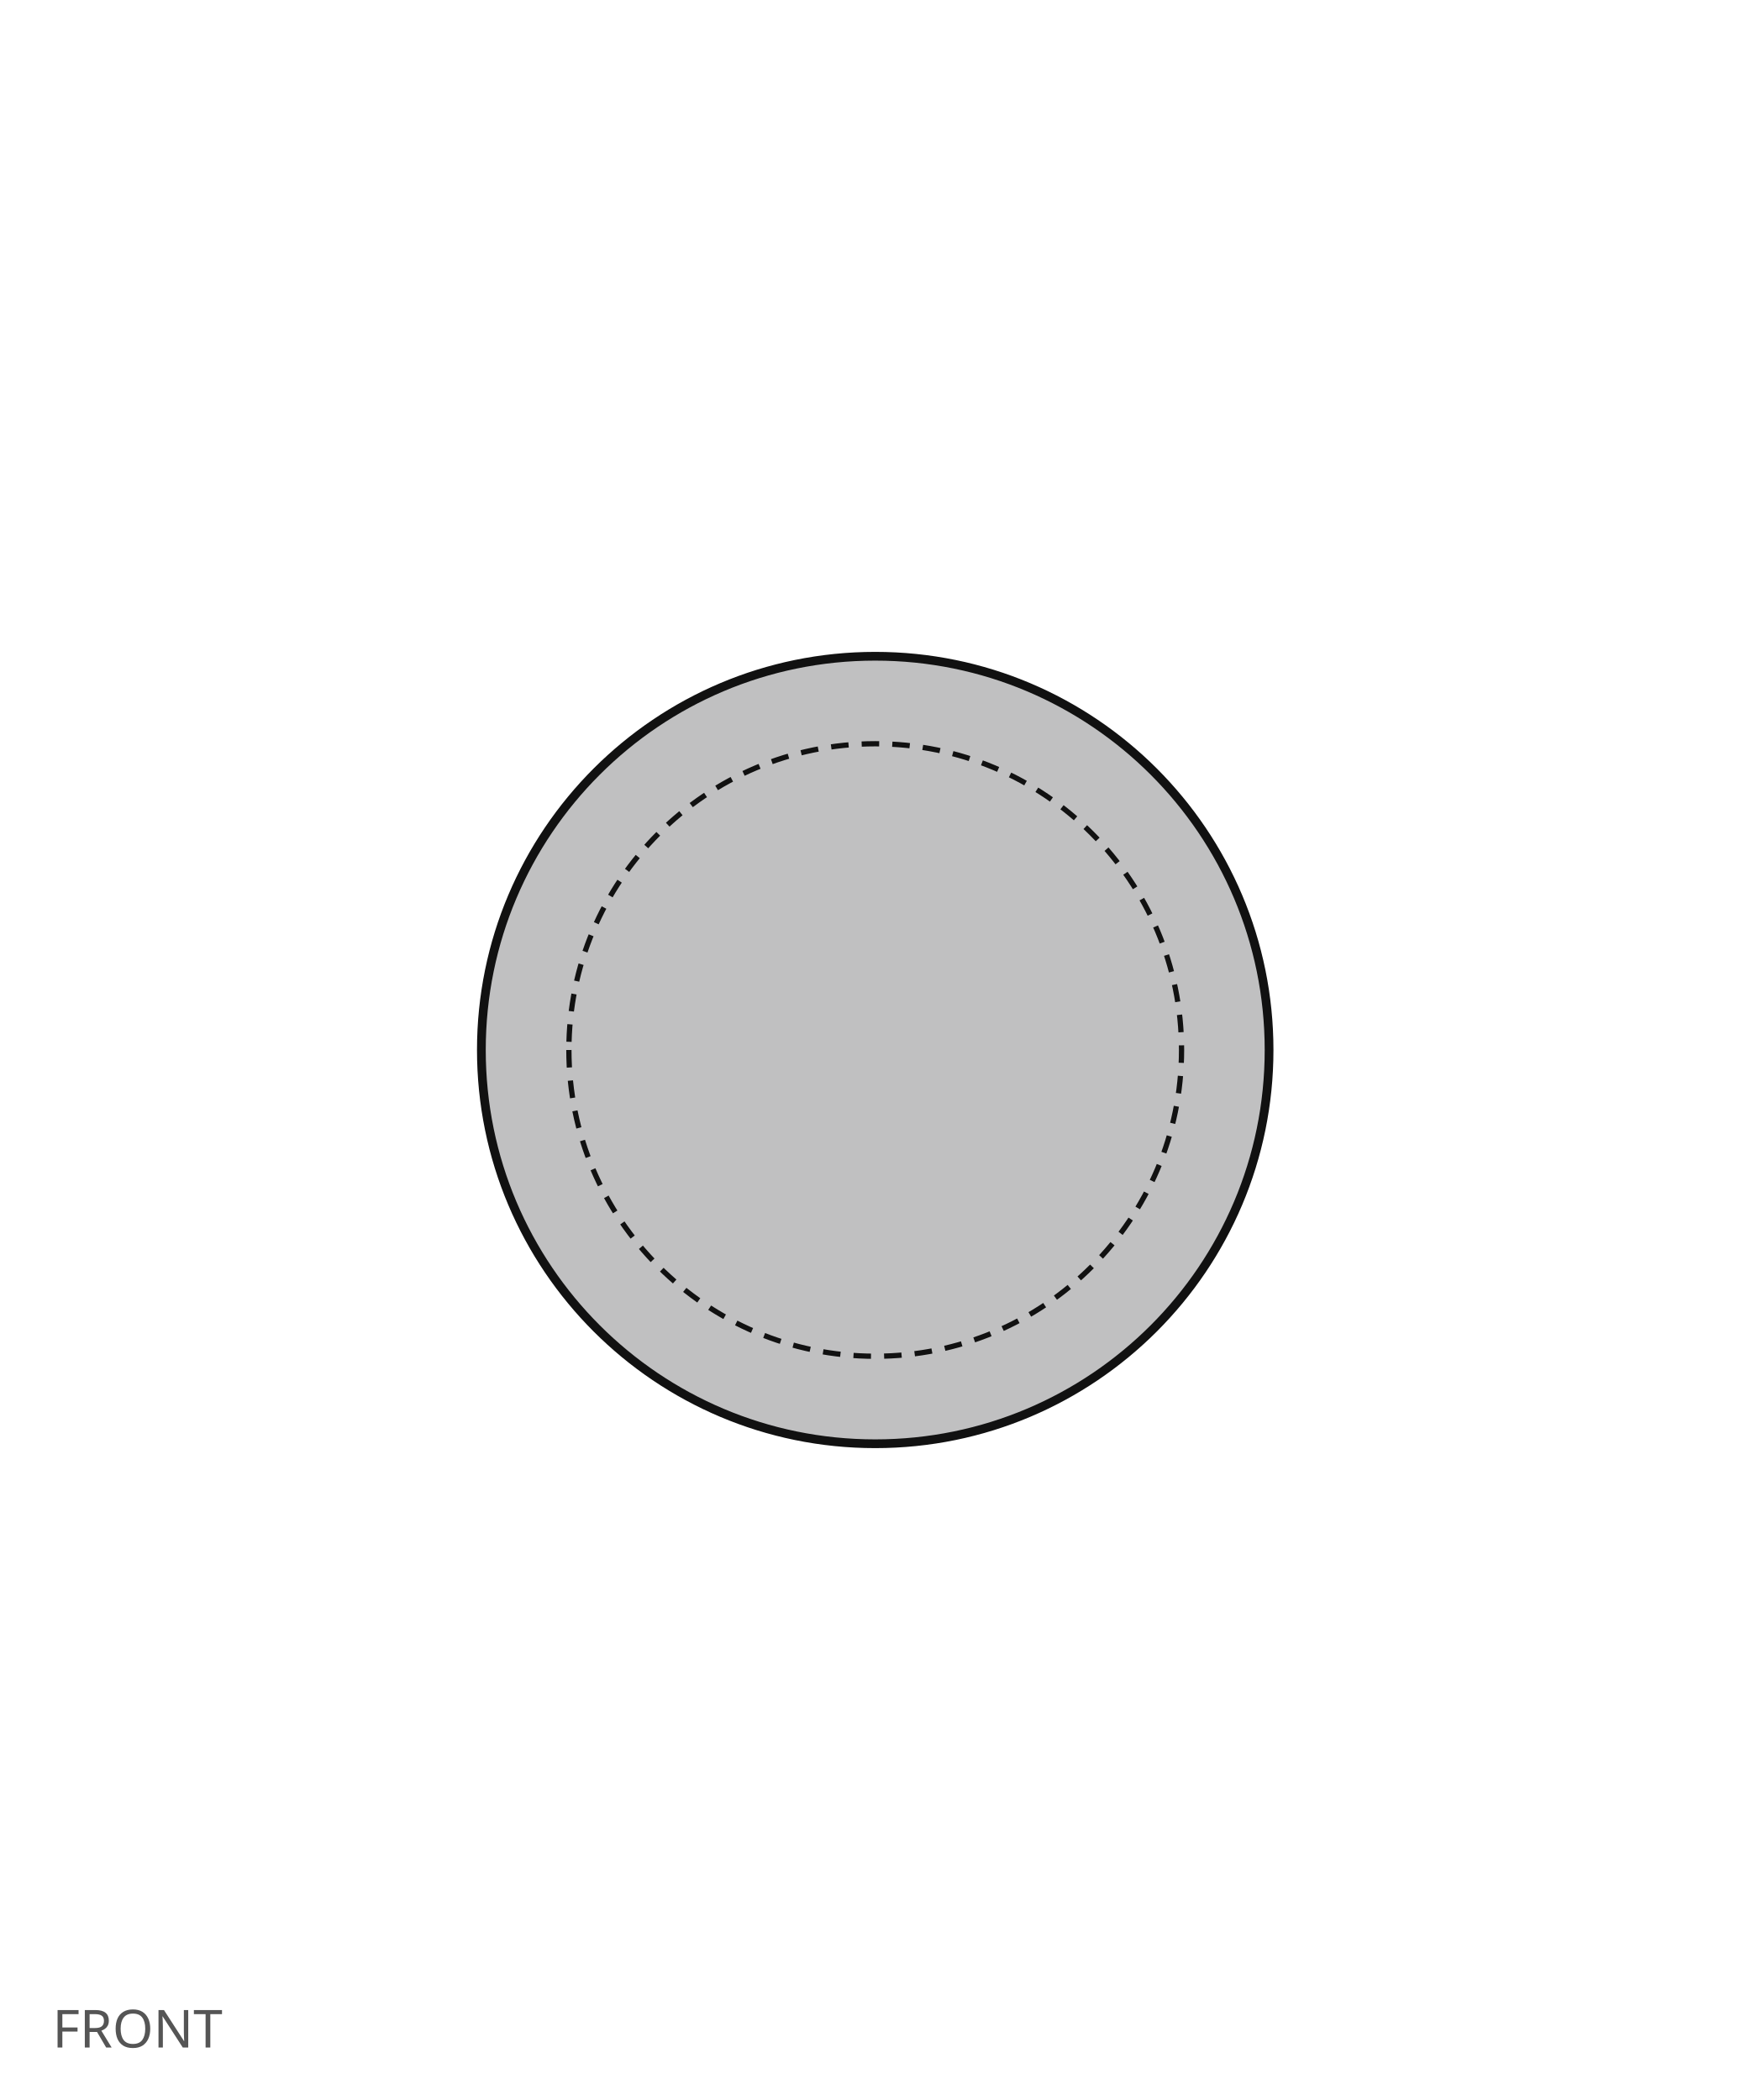
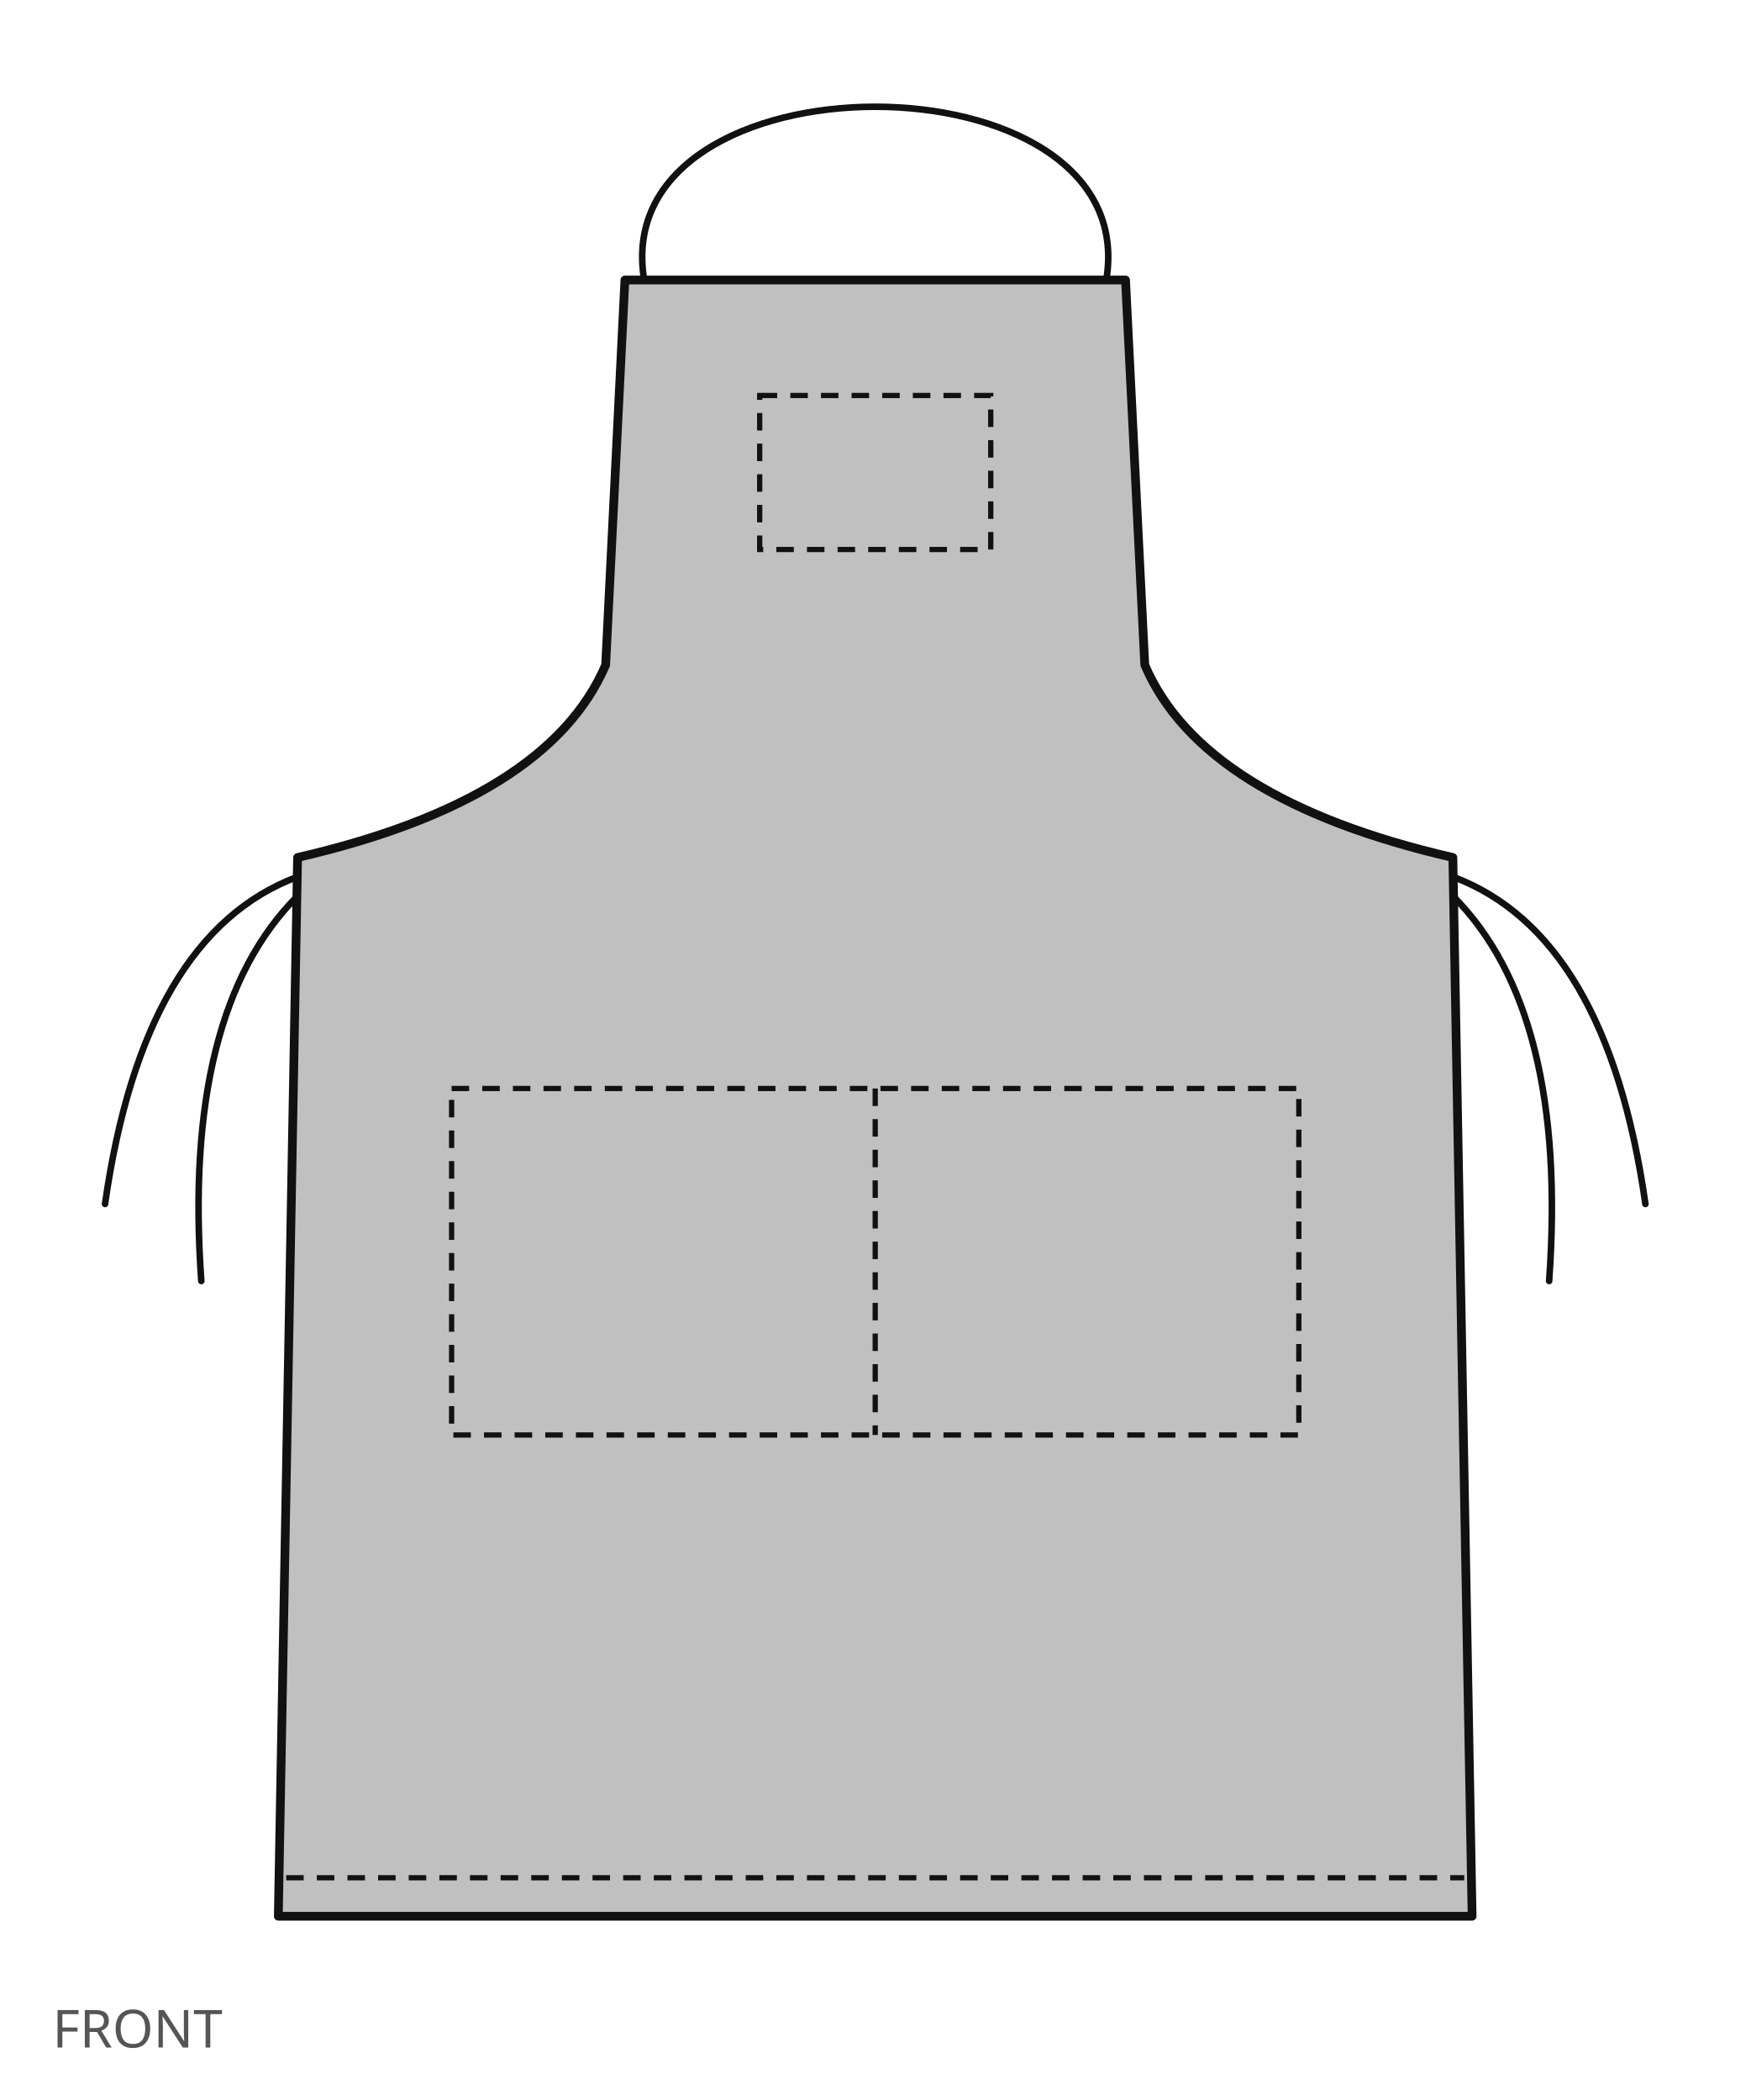
<svg xmlns="http://www.w3.org/2000/svg" viewBox="0 0 400 480" width="400" height="480" data-garment="work-apron" data-view="front">
  <g fill="#4a4a4f" fill-opacity="0.35" stroke="#111" stroke-width="2" stroke-linejoin="round">
-     <path d="M200,240 m-90,0 a90,90 0 1,0 180,0 a90,90 0 1,0 -180,0" />
+     <path d="M142.8,64 L257.2,64 L261.6,152 Q274.8,182.8 332,196 L336.4,438 L63.6,438 L68,196 Q125.2,182.8 138.4,152 Z" />
  </g>
-   <g fill="none" stroke="#111" stroke-width="2">
+   <g fill="none" stroke="#111" stroke-width="1.5" stroke-linecap="round">
+     <path d="M147.2,64 C138.4,11.2 261.6,11.2 252.8,64" />
+     <path d="M332,200.4 Q367.2,213.6 376,275.2 M332,204.8 Q358.4,231.2 354,292.8" />
+     <path d="M68,200.4 Q32.8,213.6 24,275.2 M68,204.8 Q41.6,231.2 46,292.8" />
+   </g>
+   <g fill="none" stroke="#111" stroke-width="0.6" stroke-opacity="0.7">
</g>
  <g fill="none" stroke="#111" stroke-width="1.2" stroke-dasharray="4 3">
-     <path d="M200,240 m-70,0 a70,70 0 1,0 140,0 a70,70 0 1,0 -140,0" />
+     <path d="M103.2,248.8 L296.8,248.8 L296.8,328 L103.2,328 Z" />
+     <path d="M200,248.8 L200,328" />
+     <path d="M173.6,90.4 L226.4,90.4 L226.4,125.6 L173.6,125.6 Z" />
+     <path d="M65.4,429.2 L334.6,429.2" />
  </g>
  <text x="12" y="468" font-family="sans-serif" font-size="12" fill="#555">FRONT</text>
</svg>
